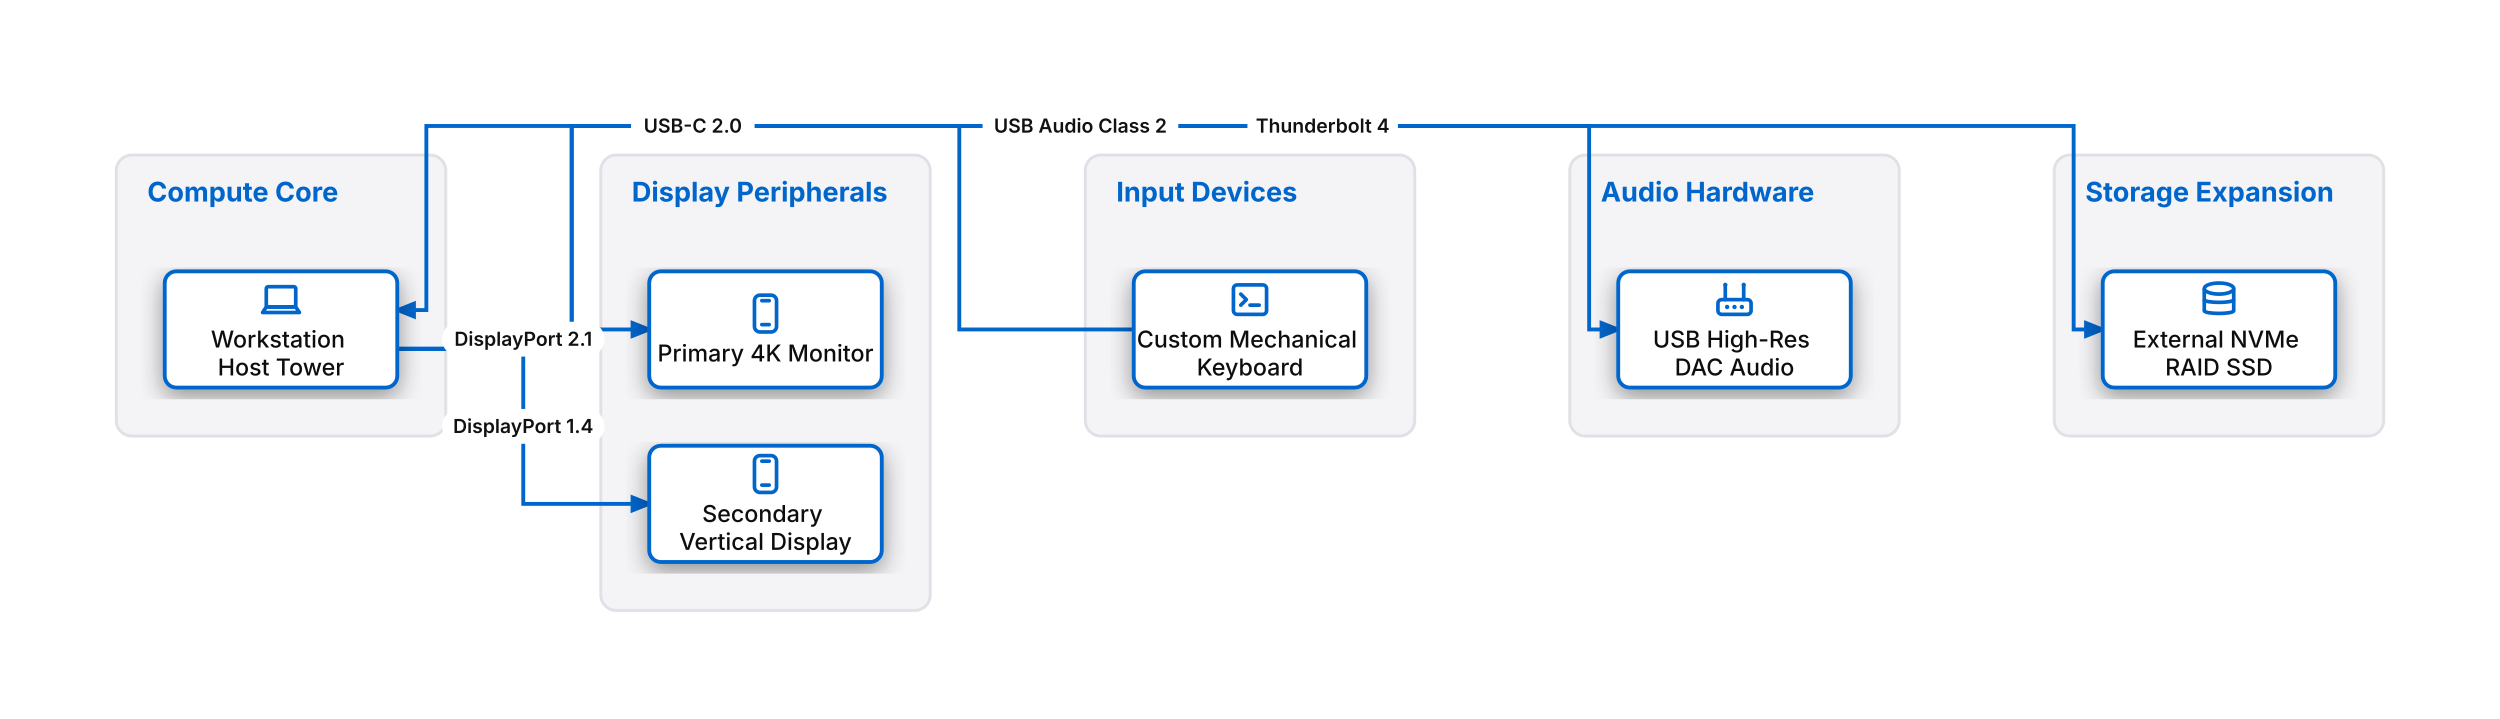
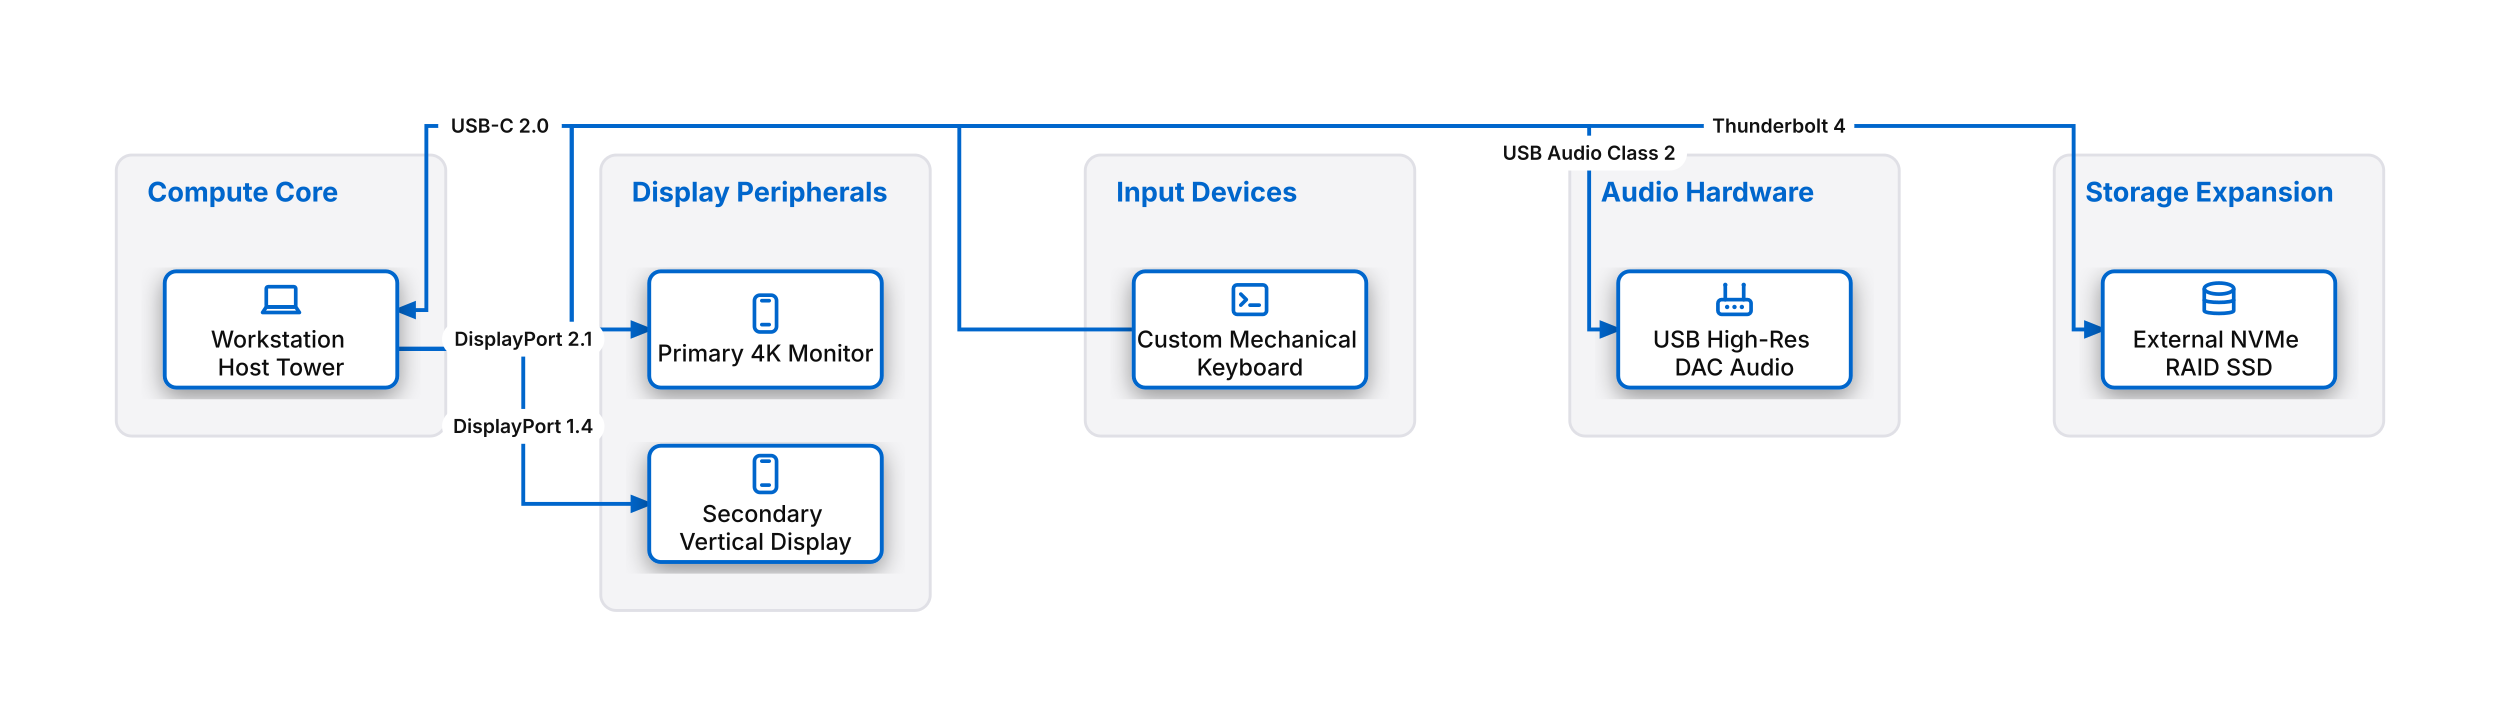
<svg xmlns="http://www.w3.org/2000/svg" viewBox="0 0 1290 371" width="1290" height="371">
  <defs>
    <marker id="arrow" viewBox="0 0 10 10" refX="8" refY="5" markerWidth="6" markerHeight="6" orient="auto-start-reverse">
      <path d="M 0 1 L 10 5 L 0 9 z" fill="#0066CC" />
    </marker>
    <marker id="arrow-tail" viewBox="0 0 10 10" refX="2" refY="5" markerWidth="6" markerHeight="6" orient="auto">
      <path d="M 10 1 L 0 5 L 10 9 z" fill="#0066CC" />
    </marker>
    <filter id="shadow" x="-10%" y="-10%" width="120%" height="120%">
      <feDropShadow dx="0" dy="4" stdDeviation="6" flood-color="#000000" flood-opacity="0.4" />
    </filter>
  </defs>
  <rect width="100%" height="100%" fill="#FFFFFF" />
  <g id="group_1">
    <rect x="60.0" y="80.0" width="170.0" height="145.0" rx="8" fill="#F4F4F6" stroke="#E0E0E6" stroke-width="1.5" />
    <text x="76" y="104" fill="#0066CC" font-family="Inter, -apple-system, BlinkMacSystemFont, 'Segoe UI', Roboto, sans-serif" font-size="14" font-weight="700" text-anchor="start">Compute Core</text>
  </g>
  <g id="group_2">
    <rect x="310.0" y="80.0" width="170.0" height="235.0" rx="8" fill="#F4F4F6" stroke="#E0E0E6" stroke-width="1.5" />
    <text x="326" y="104" fill="#0066CC" font-family="Inter, -apple-system, BlinkMacSystemFont, 'Segoe UI', Roboto, sans-serif" font-size="14" font-weight="700" text-anchor="start">Display Peripherals</text>
  </g>
  <g id="group_3">
    <rect x="560.0" y="80.0" width="170.0" height="145.0" rx="8" fill="#F4F4F6" stroke="#E0E0E6" stroke-width="1.5" />
    <text x="576" y="104" fill="#0066CC" font-family="Inter, -apple-system, BlinkMacSystemFont, 'Segoe UI', Roboto, sans-serif" font-size="14" font-weight="700" text-anchor="start">Input Devices</text>
  </g>
  <g id="group_4">
    <rect x="810.0" y="80.0" width="170.0" height="145.0" rx="8" fill="#F4F4F6" stroke="#E0E0E6" stroke-width="1.5" />
    <text x="826" y="104" fill="#0066CC" font-family="Inter, -apple-system, BlinkMacSystemFont, 'Segoe UI', Roboto, sans-serif" font-size="14" font-weight="700" text-anchor="start">Audio Hardware</text>
  </g>
  <g id="group_5">
    <rect x="1060.0" y="80.0" width="170.0" height="145.0" rx="8" fill="#F4F4F6" stroke="#E0E0E6" stroke-width="1.5" />
    <text x="1076" y="104" fill="#0066CC" font-family="Inter, -apple-system, BlinkMacSystemFont, 'Segoe UI', Roboto, sans-serif" font-size="14" font-weight="700" text-anchor="start">Storage Expansion</text>
  </g>
  <path d="M 205.0 180.0 L 270.0 180.0 L 270.0 170.0 L 335.0 170.0" fill="none" stroke="#0066CC" stroke-width="2" marker-end="url(#arrow)" />
  <path d="M 205.0 180.0 L 270.0 180.0 L 270.0 260.0 L 335.0 260.0" fill="none" stroke="#0066CC" stroke-width="2" marker-end="url(#arrow)" />
  <path d="M 585.0 170.0 L 495.0 170.0 L 495.0 65.0 L 220.0 65.0 L 220.0 160.0 L 205.0 160.0" fill="none" stroke="#0066CC" stroke-width="2" marker-end="url(#arrow)" />
  <path d="M 205.0 180.0 L 295.0 180.0 L 295.0 65.0 L 820.0 65.0 L 820.0 170.0 L 835.0 170.0" fill="none" stroke="#0066CC" stroke-width="2" marker-end="url(#arrow)" />
  <path d="M 205.0 180.0 L 295.0 180.0 L 295.0 65.0 L 1070.0 65.0 L 1070.0 170.0 L 1085.0 170.0" fill="none" stroke="#0066CC" stroke-width="2" marker-end="url(#arrow)" />
  <g class="badge">
    <rect x="228.096" y="166.0" width="83.808" height="18.0" rx="9.0" fill="#FFFFFF" />
    <text x="270" y="178.44" fill="#111111" font-family="Inter, -apple-system, BlinkMacSystemFont, 'Segoe UI', Roboto, sans-serif" font-size="10" font-weight="600" text-anchor="middle">DisplayPort 2.1</text>
  </g>
  <g class="badge">
    <rect x="228.096" y="211.0" width="83.808" height="18.0" rx="9.0" fill="#FFFFFF" />
    <text x="270" y="223.44" fill="#111111" font-family="Inter, -apple-system, BlinkMacSystemFont, 'Segoe UI', Roboto, sans-serif" font-size="10" font-weight="600" text-anchor="middle">DisplayPort 1.4</text>
  </g>
  <g class="badge">
-     <rect x="325.604" y="56.0" width="63.793" height="18.0" rx="9.0" fill="#FFFFFF" />
-     <text x="357.5" y="68.44" fill="#111111" font-family="Inter, -apple-system, BlinkMacSystemFont, 'Segoe UI', Roboto, sans-serif" font-size="10" font-weight="600" text-anchor="middle">USB-C 2.0</text>
+     <rect x="226.104" y="56.0" width="63.793" height="18.0" rx="9.0" fill="#FFFFFF" />
+     <text x="258" y="68.44" fill="#111111" font-family="Inter, -apple-system, BlinkMacSystemFont, 'Segoe UI', Roboto, sans-serif" font-size="10" font-weight="600" text-anchor="middle">USB-C 2.0</text>
  </g>
  <g class="badge">
-     <rect x="506.98" y="56.0" width="101.039" height="18.0" rx="9.0" fill="#FFFFFF" />
-     <text x="557.5" y="68.44" fill="#111111" font-family="Inter, -apple-system, BlinkMacSystemFont, 'Segoe UI', Roboto, sans-serif" font-size="10" font-weight="600" text-anchor="middle">USB Audio Class 2</text>
+     <rect x="769.48" y="70.0" width="101.039" height="18.0" rx="9.0" fill="#FFFFFF" />
+     <text x="820" y="82.44" fill="#111111" font-family="Inter, -apple-system, BlinkMacSystemFont, 'Segoe UI', Roboto, sans-serif" font-size="10" font-weight="600" text-anchor="middle">USB Audio Class 2</text>
  </g>
  <g class="badge">
-     <rect x="643.646" y="56.0" width="77.709" height="18.0" rx="9.0" fill="#FFFFFF" />
-     <text x="682.5" y="68.44" fill="#111111" font-family="Inter, -apple-system, BlinkMacSystemFont, 'Segoe UI', Roboto, sans-serif" font-size="10" font-weight="600" text-anchor="middle">Thunderbolt 4</text>
+     <rect x="879.146" y="56.0" width="77.709" height="18.0" rx="9.0" fill="#FFFFFF" />
+     <text x="918" y="68.44" fill="#111111" font-family="Inter, -apple-system, BlinkMacSystemFont, 'Segoe UI', Roboto, sans-serif" font-size="10" font-weight="600" text-anchor="middle">Thunderbolt 4</text>
  </g>
  <g id="pc_host" filter="url(#shadow)">
    <rect x="85.0" y="140.0" width="120.0" height="60.0" rx="6.0" fill="#FFFFFF" stroke="#0066CC" stroke-width="2.0" />
    <g class="icon icon-laptop" transform="translate(133.6, 143.2) scale(0.95)">
      <rect x="4" y="5" width="16" height="11" rx="1" fill="none" stroke="#0066CC" stroke-width="2.0" />
      <path d="M 2 19 H 22 L 20 16 H 4 Z" fill="none" stroke="#0066CC" stroke-width="2.0" stroke-linejoin="round" />
    </g>
    <text x="145" y="179.33" text-anchor="middle" fill="#111111" font-family="Inter, -apple-system, BlinkMacSystemFont, 'Segoe UI', Roboto, sans-serif" font-size="12" font-weight="500">
      <tspan x="145" dy="0">Workstation</tspan>
      <tspan x="145" dy="14.4">Host Tower</tspan>
    </text>
  </g>
  <g id="display1" filter="url(#shadow)">
    <rect x="335.0" y="140.0" width="120.0" height="60.0" rx="6.0" fill="#FFFFFF" stroke="#0066CC" stroke-width="2.0" />
    <g class="icon icon-mobile" transform="translate(383.6, 150.4) scale(0.95)">
      <rect x="6" y="2" width="12" height="20" rx="3" fill="none" stroke="#0066CC" stroke-width="2.0" />
      <line x1="10" y1="18" x2="14" y2="18" stroke="#0066CC" stroke-width="2.0" stroke-linecap="round" />
      <line x1="10" y1="5" x2="14" y2="5" stroke="#0066CC" stroke-width="2.0" stroke-linecap="round" />
    </g>
    <text x="395" y="186.53" fill="#111111" font-family="Inter, -apple-system, BlinkMacSystemFont, 'Segoe UI', Roboto, sans-serif" font-size="12" font-weight="500" text-anchor="middle">Primary 4K Monitor</text>
  </g>
  <g id="display2" filter="url(#shadow)">
    <rect x="335.0" y="230.0" width="120.0" height="60.0" rx="6.0" fill="#FFFFFF" stroke="#0066CC" stroke-width="2.0" />
    <g class="icon icon-mobile" transform="translate(383.6, 233.2) scale(0.95)">
      <rect x="6" y="2" width="12" height="20" rx="3" fill="none" stroke="#0066CC" stroke-width="2.0" />
      <line x1="10" y1="18" x2="14" y2="18" stroke="#0066CC" stroke-width="2.0" stroke-linecap="round" />
      <line x1="10" y1="5" x2="14" y2="5" stroke="#0066CC" stroke-width="2.0" stroke-linecap="round" />
    </g>
    <text x="395" y="269.33" text-anchor="middle" fill="#111111" font-family="Inter, -apple-system, BlinkMacSystemFont, 'Segoe UI', Roboto, sans-serif" font-size="12" font-weight="500">
      <tspan x="395" dy="0">Secondary</tspan>
      <tspan x="395" dy="14.4">Vertical Display</tspan>
    </text>
  </g>
  <g id="keyboard" filter="url(#shadow)">
    <rect x="585.0" y="140.0" width="120.0" height="60.0" rx="6.0" fill="#FFFFFF" stroke="#0066CC" stroke-width="2.0" />
    <g class="icon icon-terminal" transform="translate(633.6, 143.2) scale(0.95)">
      <rect x="3" y="4" width="18" height="16" rx="2" fill="none" stroke="#0066CC" stroke-width="2.0" />
      <polyline points="7,9 10,12 7,15" fill="none" stroke="#0066CC" stroke-width="2.0" stroke-linecap="round" stroke-linejoin="round" />
      <line x1="12" y1="15" x2="17" y2="15" stroke="#0066CC" stroke-width="2.0" stroke-linecap="round" />
    </g>
    <text x="645" y="179.33" text-anchor="middle" fill="#111111" font-family="Inter, -apple-system, BlinkMacSystemFont, 'Segoe UI', Roboto, sans-serif" font-size="12" font-weight="500">
      <tspan x="645" dy="0">Custom Mechanical</tspan>
      <tspan x="645" dy="14.4">Keyboard</tspan>
    </text>
  </g>
  <g id="dac" filter="url(#shadow)">
    <rect x="835.0" y="140.0" width="120.0" height="60.0" rx="6.0" fill="#FFFFFF" stroke="#0066CC" stroke-width="2.0" />
    <g class="icon icon-router" transform="translate(883.6, 143.2) scale(0.95)">
      <rect x="3" y="12" width="18" height="8" rx="2" fill="none" stroke="#0066CC" stroke-width="2.0" />
      <line x1="7" y1="12" x2="7" y2="5" stroke="#0066CC" stroke-width="2.0" stroke-linecap="round" />
      <line x1="17" y1="12" x2="17" y2="5" stroke="#0066CC" stroke-width="2.0" stroke-linecap="round" />
      <circle cx="7" cy="4" r="1.2" fill="#0066CC" />
      <circle cx="17" cy="4" r="1.2" fill="#0066CC" />
      <circle cx="8" cy="16" r="1.2" fill="#0066CC" />
      <circle cx="12" cy="16" r="1.2" fill="#0066CC" />
      <circle cx="16" cy="16" r="1.2" fill="#0066CC" />
    </g>
    <text x="895" y="179.33" text-anchor="middle" fill="#111111" font-family="Inter, -apple-system, BlinkMacSystemFont, 'Segoe UI', Roboto, sans-serif" font-size="12" font-weight="500">
      <tspan x="895" dy="0">USB High-Res</tspan>
      <tspan x="895" dy="14.4">DAC Audio</tspan>
    </text>
  </g>
  <g id="backup_ssd" filter="url(#shadow)">
    <rect x="1085.0" y="140.0" width="120.0" height="60.0" rx="6.0" fill="#FFFFFF" stroke="#0066CC" stroke-width="2.0" />
    <g class="icon icon-storage" transform="translate(1133.6, 143.2) scale(0.95)">
      <ellipse cx="12" cy="6" rx="8" ry="3" fill="none" stroke="#0066CC" stroke-width="2.0" />
      <path d="M 4 6 V 18 C 4 20 20 20 20 18 V 6" fill="none" stroke="#0066CC" stroke-width="2.0" />
      <path d="M 4 12 C 4 14 20 14 20 12" fill="none" stroke="#0066CC" stroke-width="2.0" />
    </g>
    <text x="1145" y="179.33" text-anchor="middle" fill="#111111" font-family="Inter, -apple-system, BlinkMacSystemFont, 'Segoe UI', Roboto, sans-serif" font-size="12" font-weight="500">
      <tspan x="1145" dy="0">External NVMe</tspan>
      <tspan x="1145" dy="14.4">RAID SSD</tspan>
    </text>
  </g>
</svg>
